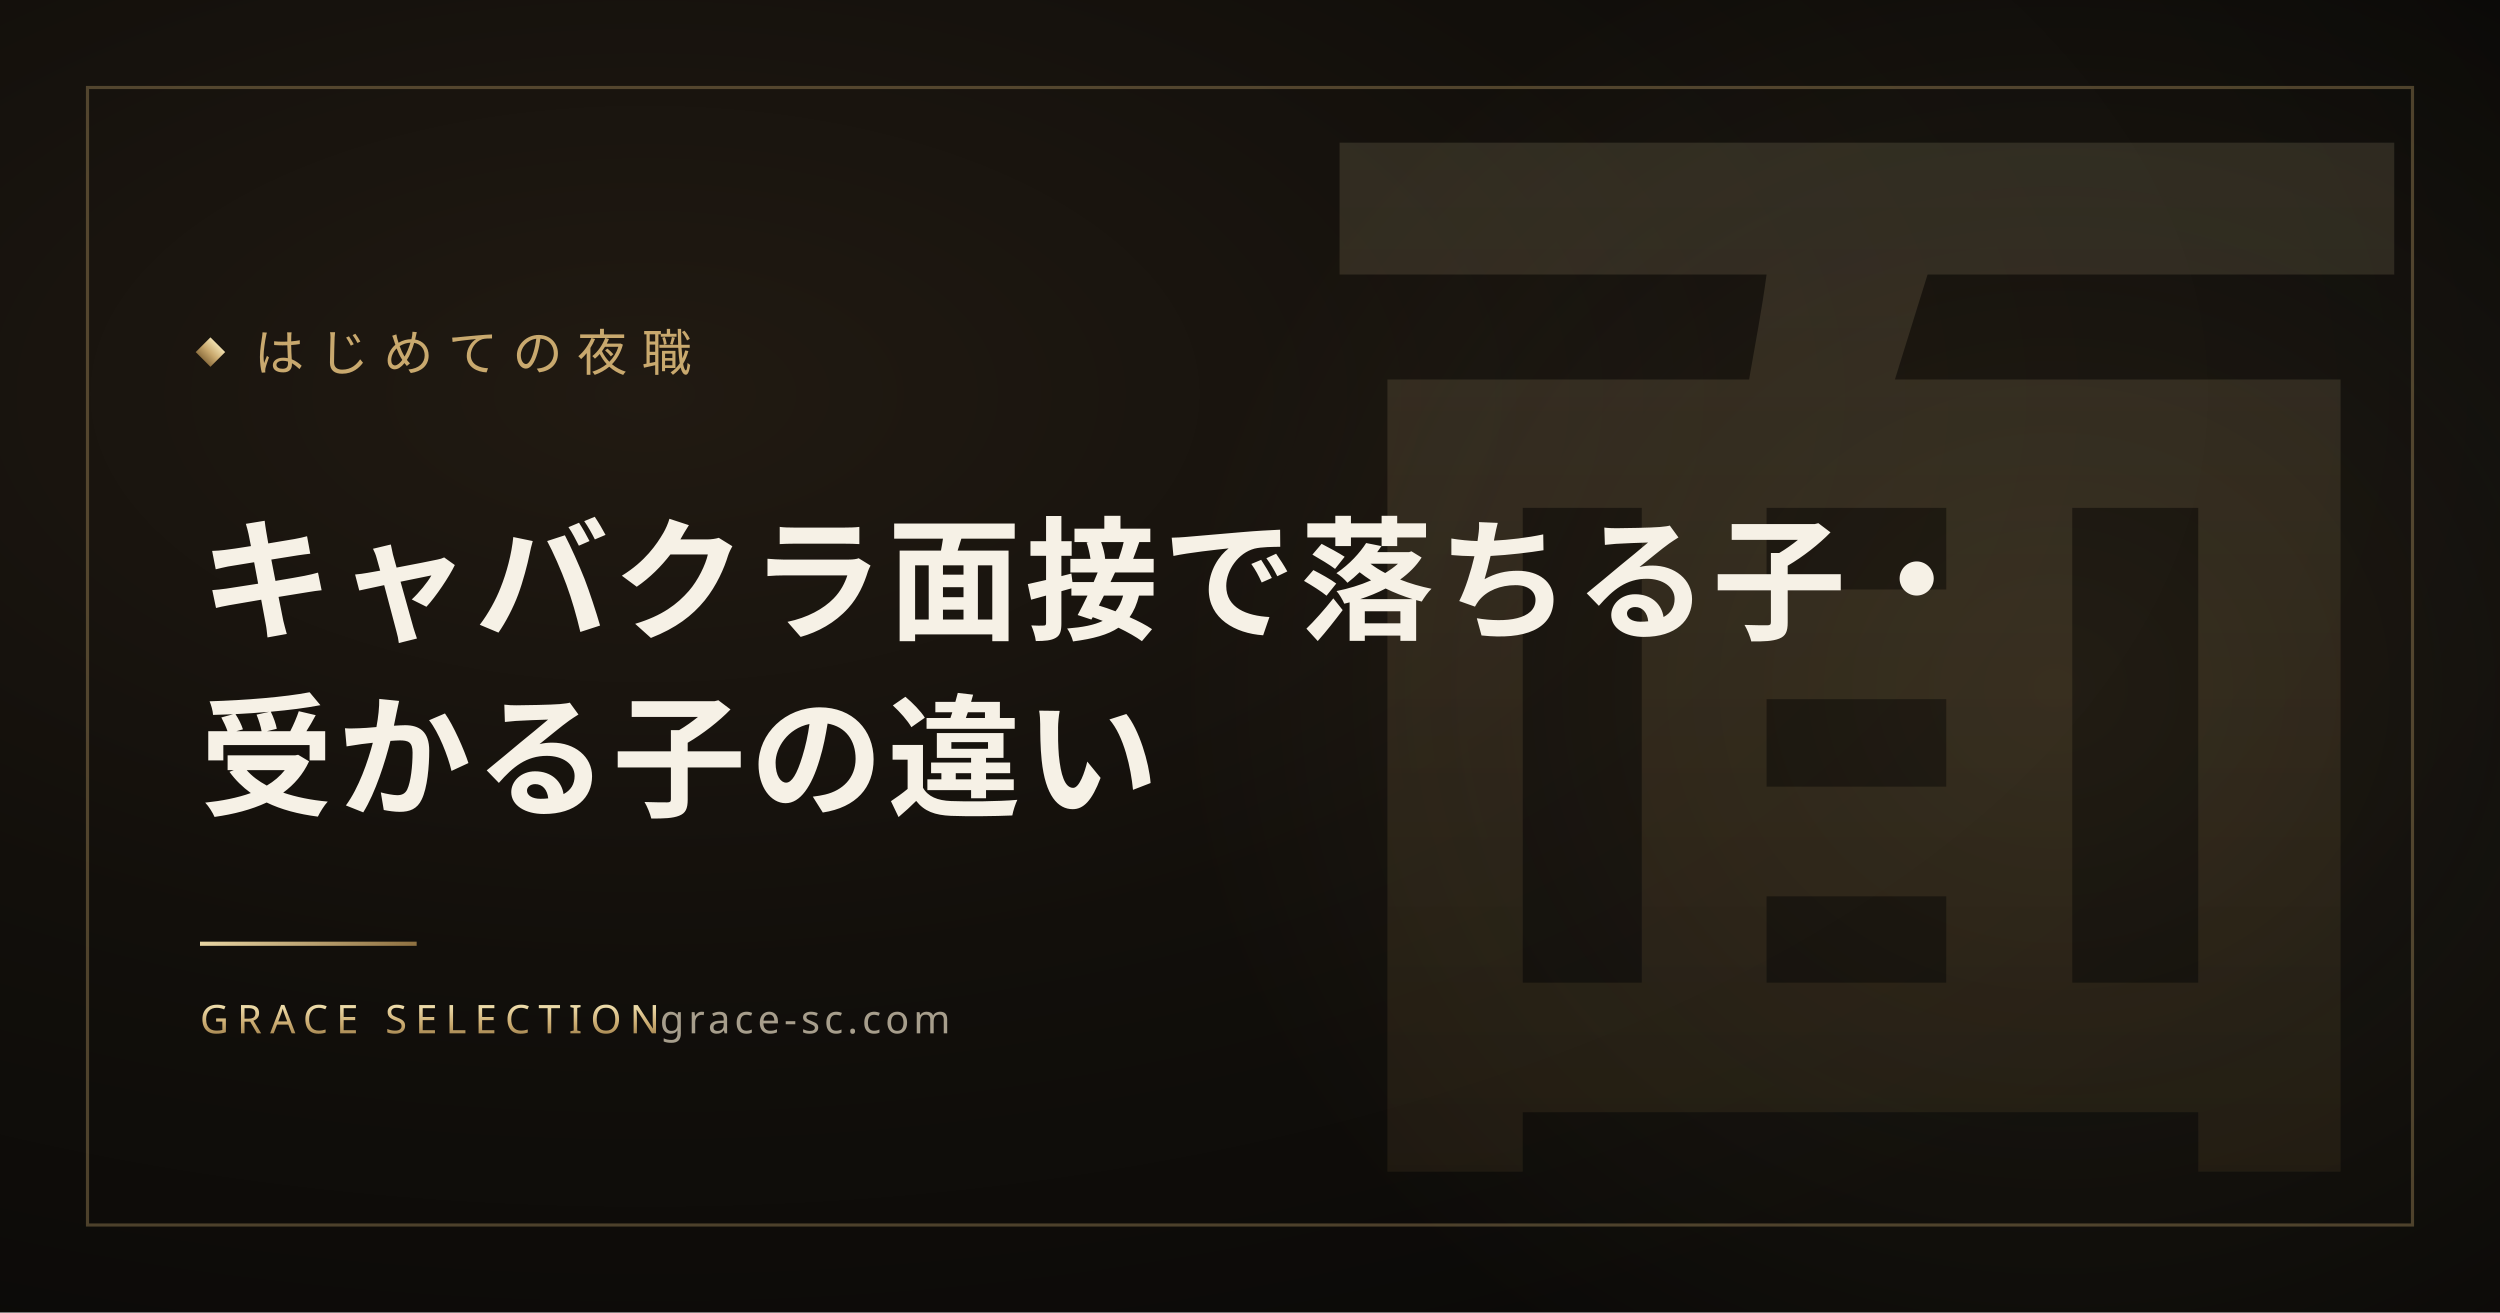
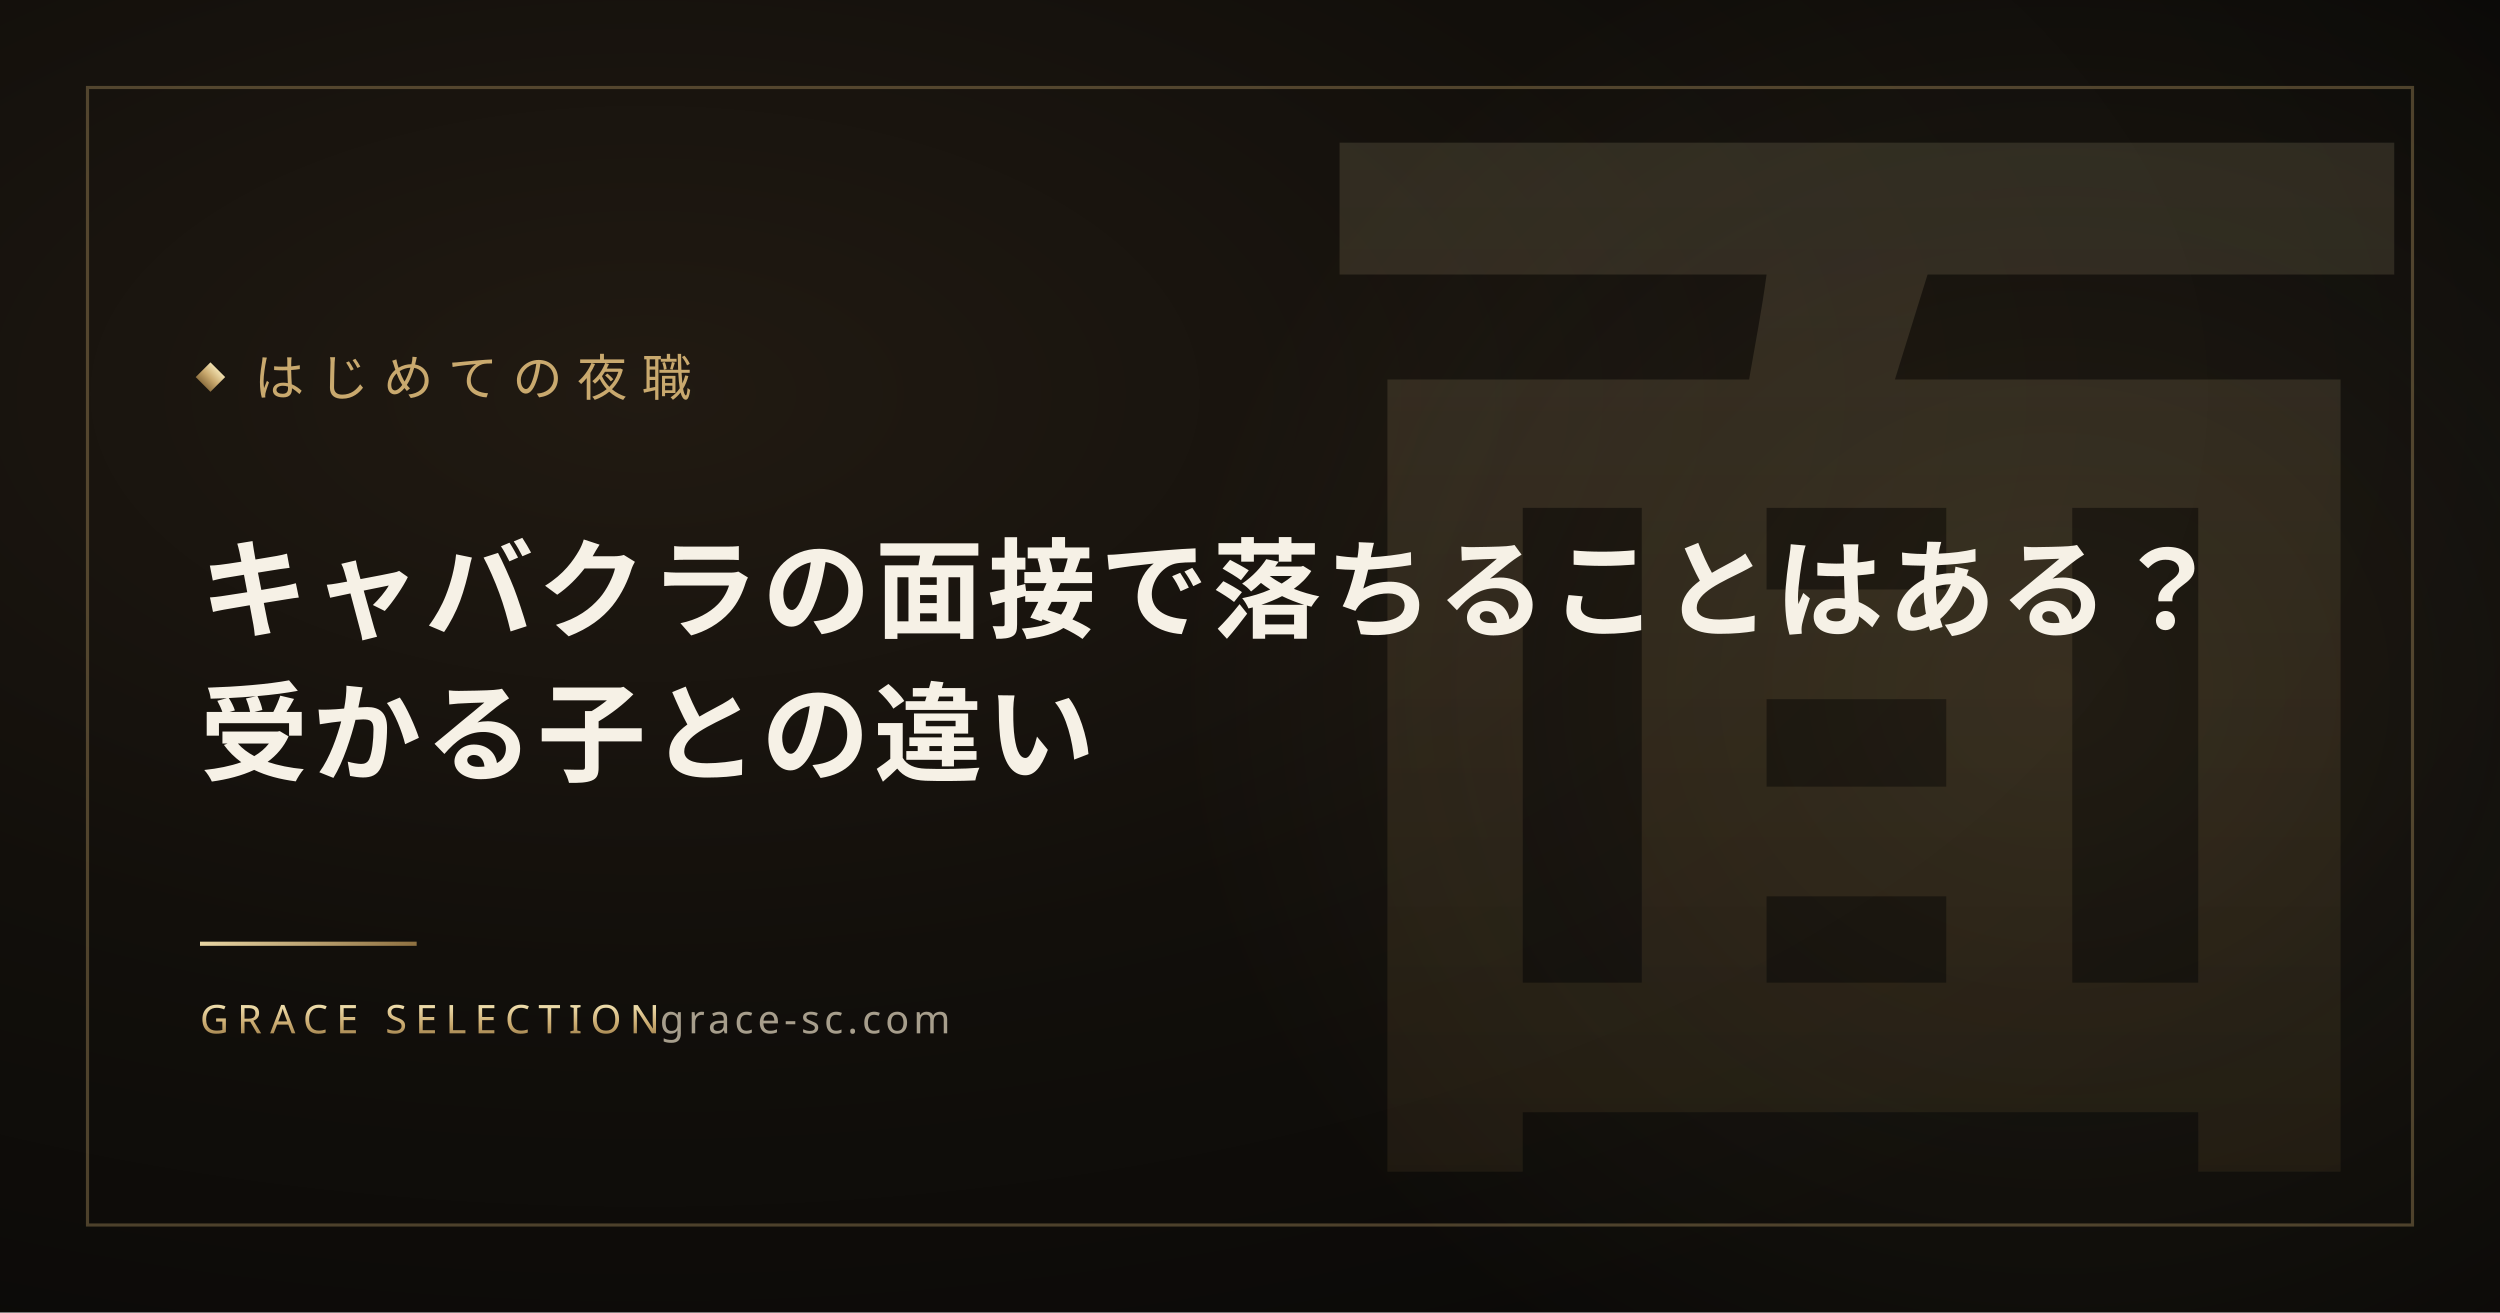
<svg xmlns="http://www.w3.org/2000/svg" viewBox="0 0 1200 630" width="1200" height="630" preserveAspectRatio="xMidYMid slice">
  <defs>
    <radialGradient id="warm" cx="26%" cy="30%" r="80%">
      <stop offset="0%" stop-color="#211A12" />
      <stop offset="55%" stop-color="#120F0B" />
      <stop offset="100%" stop-color="#0B0A08" />
    </radialGradient>
    <radialGradient id="lift" cx="50%" cy="50%" r="50%">
      <stop offset="0%" stop-color="#C9A96E" stop-opacity="0.10" />
      <stop offset="100%" stop-color="#C9A96E" stop-opacity="0" />
    </radialGradient>
    <linearGradient id="foil" x1="0" y1="0" x2="0" y2="1">
      <stop offset="0%" stop-color="#F0DFAE" />
      <stop offset="52%" stop-color="#C9A96E" />
      <stop offset="100%" stop-color="#8E7040" />
    </linearGradient>
    <linearGradient id="foilrule" x1="0" y1="0" x2="1" y2="0">
      <stop offset="0%" stop-color="#E8D5A3" />
      <stop offset="100%" stop-color="#8E7040" />
    </linearGradient>
  </defs>
  <rect width="1200" height="630" fill="url(#warm)" />
  <ellipse cx="985" cy="330" rx="420" ry="380" fill="url(#lift)" />
  <text x="1175" y="512" text-anchor="end" font-family="'Noto Serif JP','Hiragino Mincho ProN','Yu Mincho','BIZ UDPMincho',serif" font-size="560" font-weight="600" fill="url(#foil)" opacity="0.13">面</text>
  <rect x="42" y="42" width="1116" height="546" fill="none" stroke="#C9A96E" stroke-opacity="0.34" stroke-width="1.5" />
-   <rect x="96" y="164" width="10" height="10" transform="rotate(45 101 169)" fill="url(#foil)" />
-   <text x="122" y="178" font-family="'Noto Sans JP','Hiragino Sans','Yu Gothic','Meiryo',sans-serif" font-size="24" letter-spacing="7" font-weight="500" fill="#C9A96E">はじめての夜職</text>
-   <text x="96" y="302" font-family="'Noto Serif JP','Hiragino Mincho ProN','Yu Mincho','BIZ UDPMincho',serif" font-size="64" font-weight="600" fill="#F6F1E6" letter-spacing="2">キャバクラ面接で落ちる子・</text>
-   <text x="96" y="387" font-family="'Noto Serif JP','Hiragino Mincho ProN','Yu Mincho','BIZ UDPMincho',serif" font-size="64" font-weight="600" fill="#F6F1E6" letter-spacing="2">受かる子の違い</text>
+   <rect x="96" y="176" width="10" height="10" transform="rotate(45 101 181)" fill="url(#foil)" />
+   <text x="122" y="190" font-family="'Noto Sans JP','Hiragino Sans','Yu Gothic','Meiryo',sans-serif" font-size="24" letter-spacing="7" font-weight="500" fill="#C9A96E">はじめての夜職</text>
+   <text x="96" y="302" font-family="'Noto Serif JP','Hiragino Mincho ProN','Yu Mincho','BIZ UDPMincho',serif" font-size="52" font-weight="600" fill="#F6F1E6" letter-spacing="2">キャバクラの面接で落ちることはある？</text>
+   <text x="96" y="371" font-family="'Noto Serif JP','Hiragino Mincho ProN','Yu Mincho','BIZ UDPMincho',serif" font-size="52" font-weight="600" fill="#F6F1E6" letter-spacing="2">受かる子との違い</text>
  <rect x="96" y="452" width="104" height="2" fill="url(#foilrule)" />
  <text x="96" y="496" font-family="'Noto Sans JP','Hiragino Sans','Yu Gothic','Meiryo',sans-serif" font-size="19" letter-spacing="4" font-weight="500" fill="url(#foil)">GRACE SELECTION<tspan fill="#A79E8C" letter-spacing="2" font-weight="400">　grace-sc.com</tspan>
  </text>
</svg>
